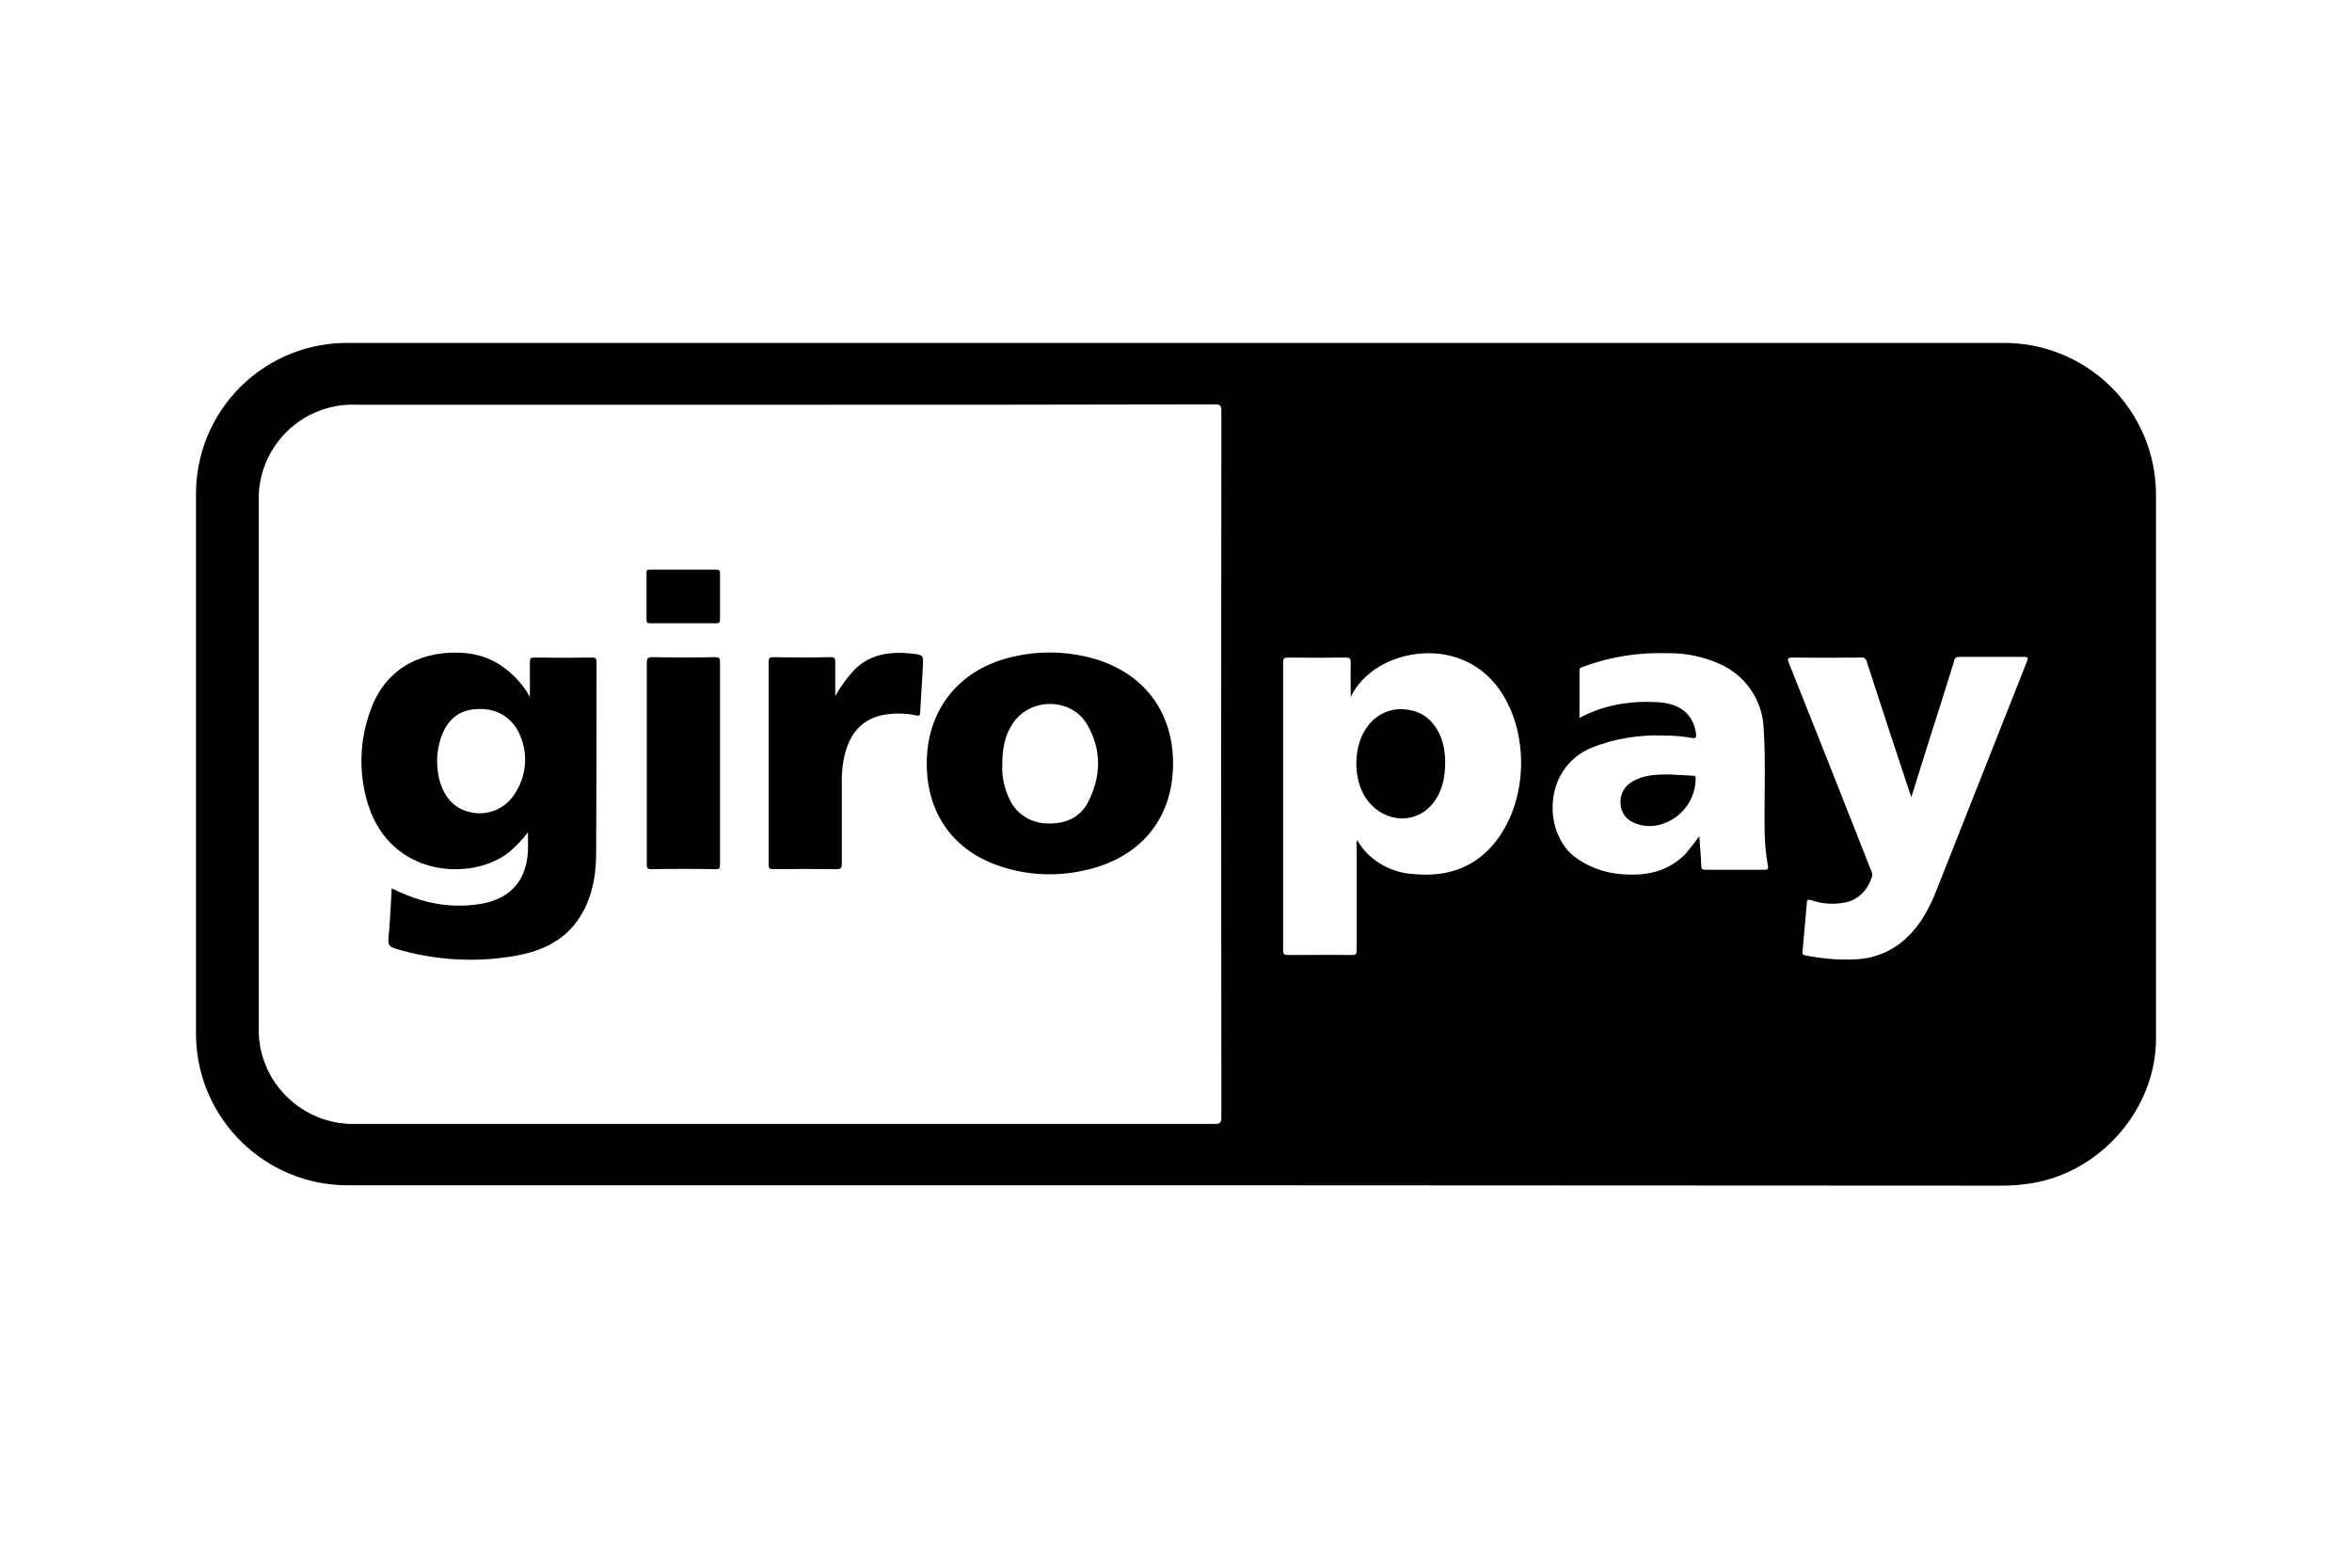
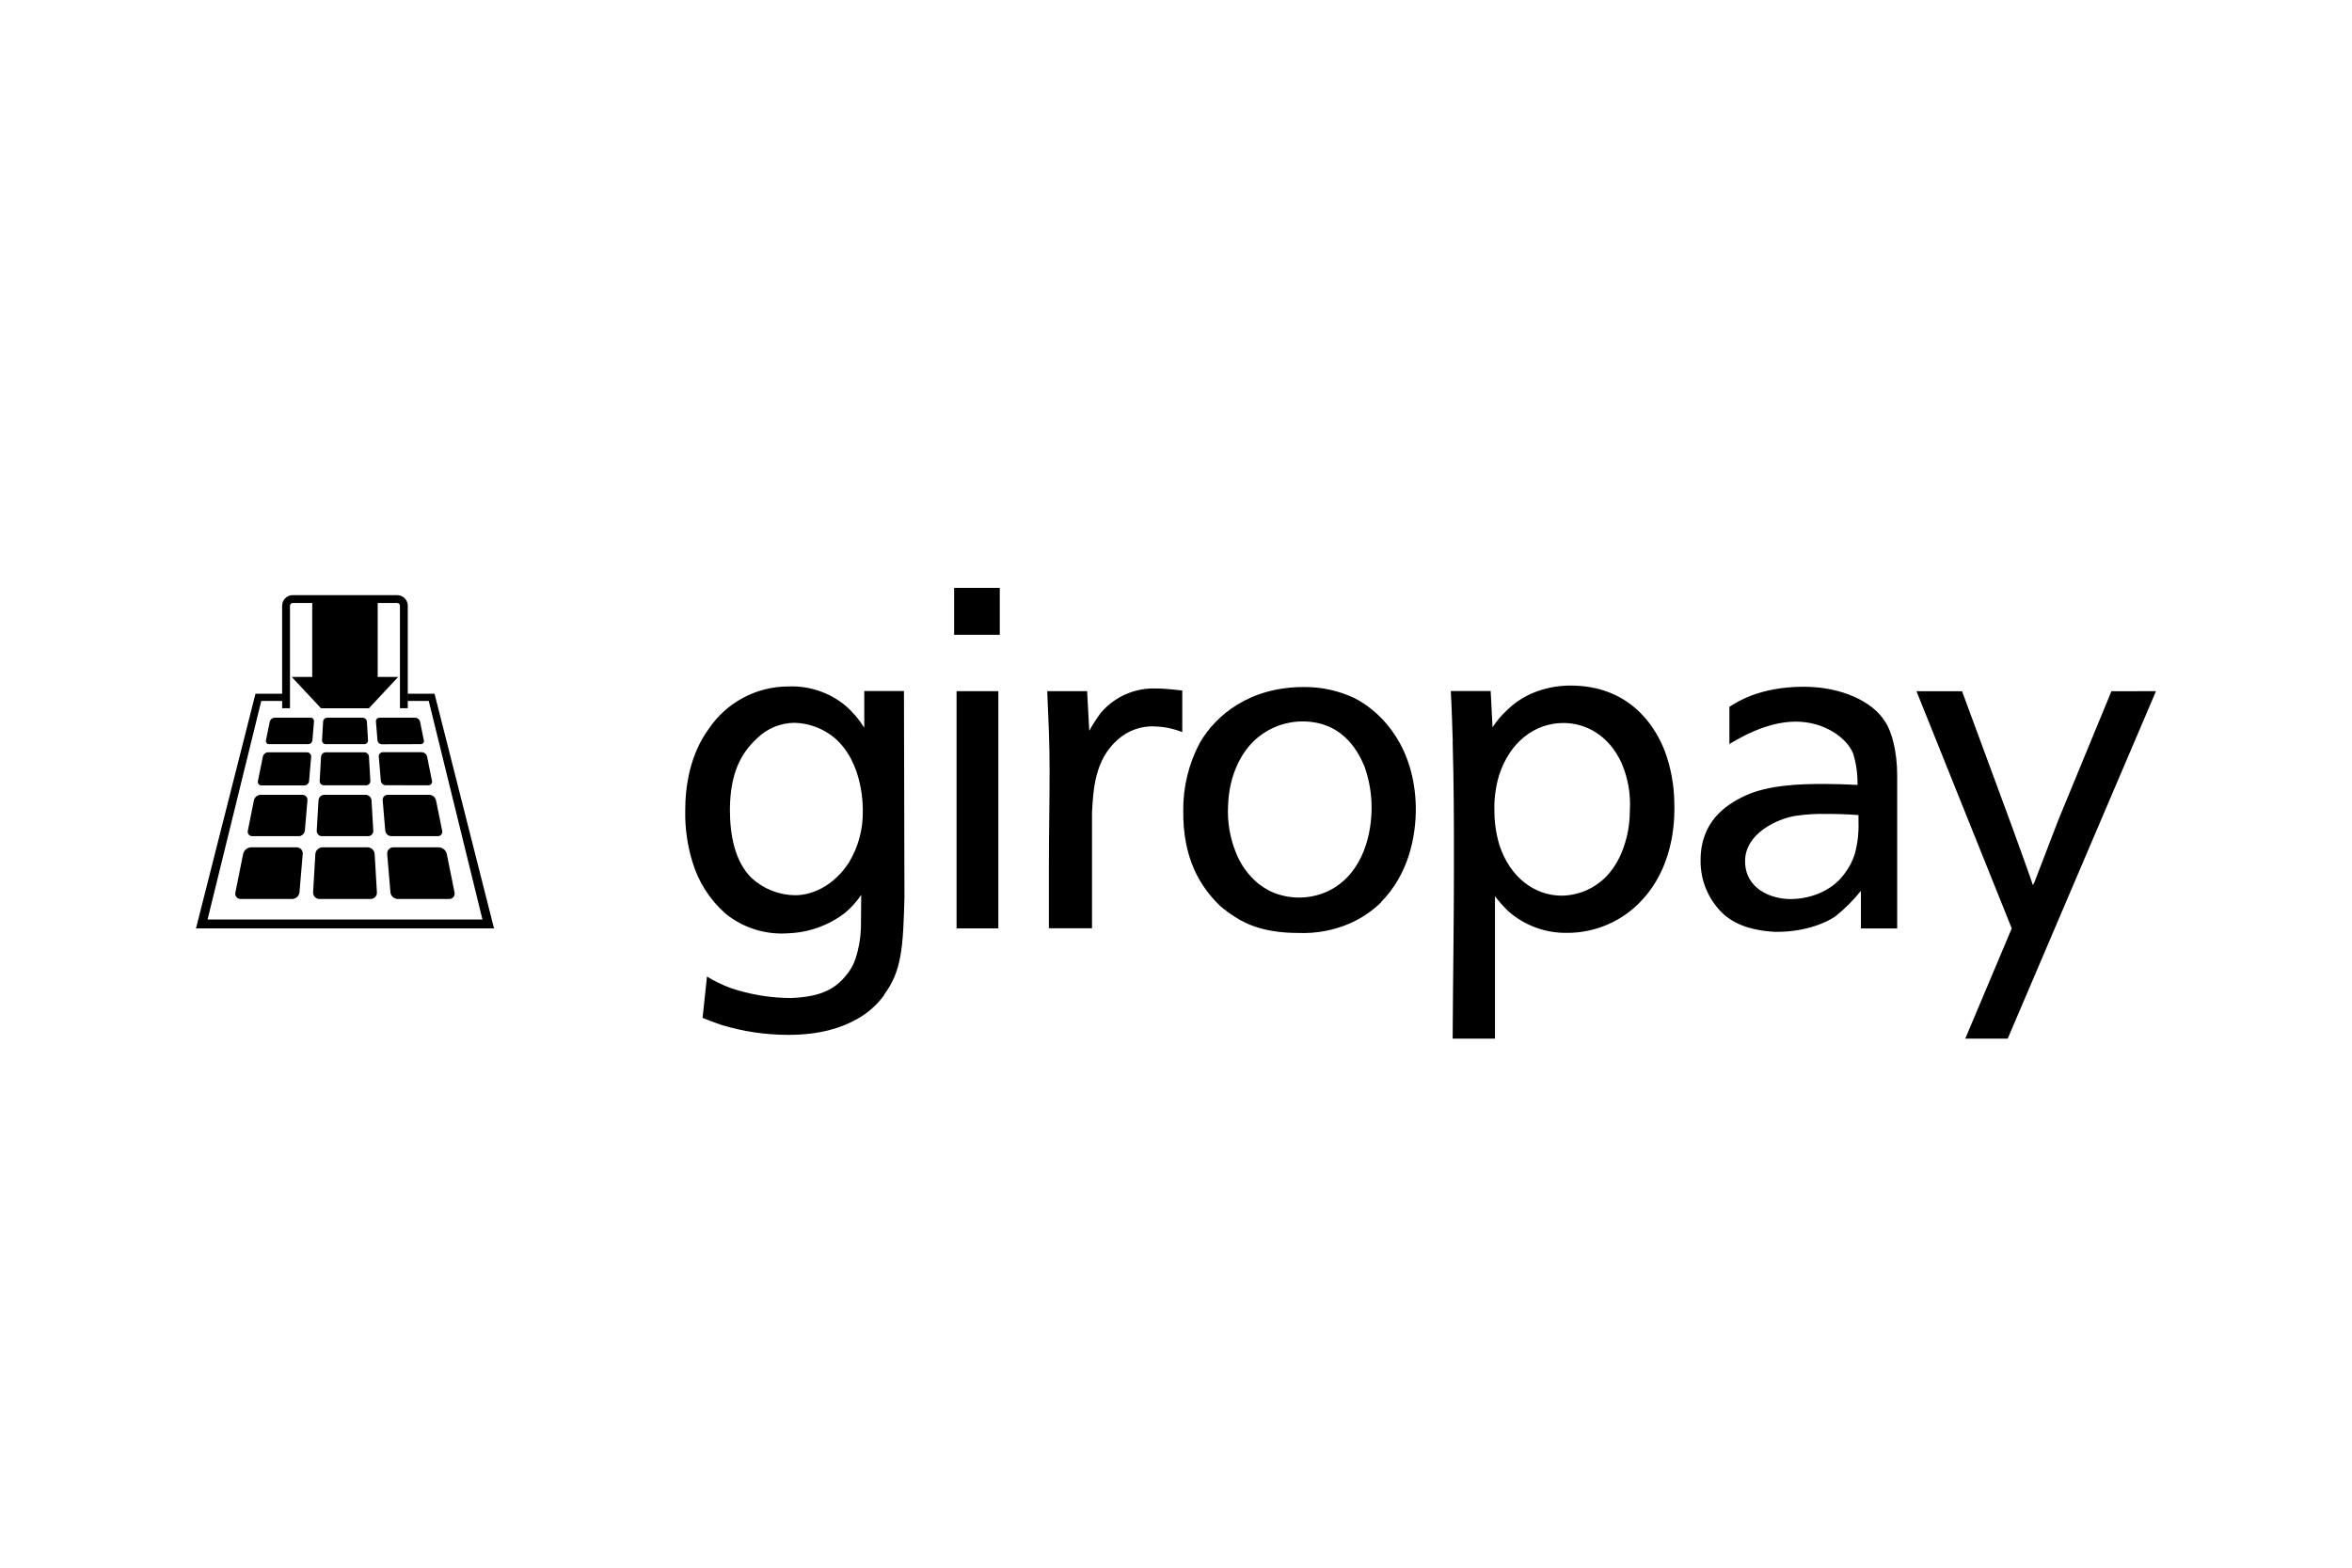
- <svg xmlns="http://www.w3.org/2000/svg" width="24" height="16" viewBox="0 0 24 16" fill="currentcolor">
-   <path d="M12 12.097H3.57A1.549 1.549 0 0 1 2 10.571V5.06A1.54 1.54 0 0 1 3.577 3.5h16.846A1.55 1.55 0 0 1 22 5.044v5.557c0 .716-.563 1.363-1.273 1.476a1.941 1.941 0 0 1-.31.024L12 12.097ZM7.98 4.131H3.65a.96.96 0 0 0-1.01.987v5.36c-.017.53.4.973.93.993h8.827c.053 0 .066-.014.066-.067-.003-2.403-.003-4.807 0-7.21 0-.057-.016-.067-.066-.067-1.474.004-2.947.004-4.417.004Zm5.803 2.983c0-.13-.003-.24 0-.35 0-.04-.006-.053-.05-.053-.196.003-.393.003-.593 0-.04 0-.047.013-.047.05v2.936c0 .044.014.05.054.05.216 0 .433-.003.65 0 .04 0 .046-.01.046-.046V8.63c0-.017-.006-.037.007-.054.027.047.06.09.097.13a.724.724 0 0 0 .47.214c.323.033.61-.05.823-.304.34-.403.373-1.08.093-1.53-.346-.553-1.036-.49-1.366-.206a.696.696 0 0 0-.184.233Zm5.72 1.023c-.156-.47-.306-.923-.453-1.38-.003-.03-.033-.053-.063-.046-.23.003-.46.003-.69 0-.064 0-.06.013-.04.063.28.7.556 1.4.833 2.103.013.02.017.047.013.07-.043.124-.116.217-.246.257a.658.658 0 0 1-.377-.017c-.033-.01-.043 0-.043.03l-.044.497c-.003.027.007.033.03.037.17.033.344.05.514.04a.8.8 0 0 0 .453-.164c.18-.14.287-.33.367-.533.31-.78.616-1.563.926-2.343.017-.04.007-.047-.033-.047h-.653c-.027-.003-.054.013-.057.04v.003c-.087.284-.177.564-.267.847l-.17.543Zm-2.163.397c.007.11.017.207.02.303 0 .034.013.04.043.04H18c.03 0 .047-.003.04-.04a2.128 2.128 0 0 1-.033-.326c-.007-.357.013-.714-.01-1.07a.752.752 0 0 0-.454-.667 1.237 1.237 0 0 0-.523-.107 2.245 2.245 0 0 0-.863.137c-.017.007-.04.007-.04.037v.486c.263-.14.53-.176.806-.16.227.014.36.13.384.327.003.043-.014.043-.044.037a1.625 1.625 0 0 0-.283-.024 1.812 1.812 0 0 0-.74.124c-.507.216-.487.873-.173 1.113.136.103.3.163.47.177.25.023.48-.02.663-.207.047-.057.097-.12.14-.18Z" />
-   <path d="M5.407 7.114v-.36c0-.033.01-.043.043-.043.197.003.397.003.593 0 .037 0 .044.013.044.043 0 .657 0 1.317-.004 1.973-.003.24-.05.474-.196.677-.147.203-.364.3-.604.347a2.644 2.644 0 0 1-1.25-.07c-.053-.017-.073-.034-.07-.094.017-.17.024-.343.034-.52.096.047.193.087.293.117.207.063.427.077.64.037.287-.057.443-.244.457-.534.003-.06 0-.12 0-.193a1.156 1.156 0 0 1-.197.207c-.373.293-1.197.256-1.433-.487a1.49 1.49 0 0 1 .023-.963c.137-.39.463-.6.897-.59.303.006.526.15.696.393.007.017.017.03.034.06Zm-.947.643a.92.92 0 0 0 .02.19c.047.174.14.307.327.344a.419.419 0 0 0 .43-.167.627.627 0 0 0 .036-.687c-.106-.163-.266-.22-.453-.196-.167.023-.267.133-.32.286a.794.794 0 0 0-.04.23Zm4.997.04c-.004-.563.346-.986.906-1.1.287-.063.584-.046.86.044.477.163.75.55.747 1.06-.003.566-.347.97-.923 1.086a1.59 1.59 0 0 1-.89-.063c-.447-.167-.7-.54-.7-1.027Zm.77.017c-.004.12.023.24.076.347.07.15.224.243.387.243.177.007.33-.057.413-.217.134-.263.14-.536-.01-.793-.163-.28-.59-.277-.763-.003-.08.12-.103.26-.103.423Zm-1.704-.71c.054-.097.12-.187.194-.267.166-.166.373-.19.593-.166.11.013.113.016.107.126-.007.157-.02.314-.027.474-.003.036-.013.036-.043.03a.865.865 0 0 0-.37.003c-.23.063-.33.24-.37.46-.014.08-.02.163-.017.243v.81c0 .037-.007.054-.05.054a21.128 21.128 0 0 0-.65 0c-.04 0-.047-.014-.047-.05V6.757c0-.036.007-.05.047-.05.197.004.39.004.587 0 .036 0 .046.01.046.047v.35Zm-1.923.69v-1.03c0-.047.013-.057.057-.057.213.004.43.004.643 0 .037 0 .047.01.047.047v2.073c0 .034-.007.044-.044.044-.22-.004-.443-.004-.663 0-.037 0-.04-.017-.04-.047v-1.03Zm.373-1.98h.334c.03 0 .043.007.04.04v.467c0 .03-.007.04-.037.04h-.677c-.026 0-.036-.007-.036-.037v-.477c0-.03.01-.033.036-.033h.34Zm7.774 1.963c0 .15-.027.294-.12.414-.167.223-.487.213-.667-.014-.16-.2-.16-.57 0-.77a.417.417 0 0 1 .407-.163c.166.023.273.127.336.28.03.08.044.167.044.253Zm2.286.127c.08.003.164.01.244.013.023 0 .026.007.026.03a.491.491 0 0 1-.383.474.39.39 0 0 1-.253-.027.213.213 0 0 1-.13-.18.235.235 0 0 1 .113-.233c.12-.074.25-.077.383-.077Z" />
+ <svg xmlns="http://www.w3.org/2000/svg" width="24" height="16" viewBox="0 0 24 16" fill="currentColor">
+   <path d="M10.187 7.054h-.426v2.421h.426ZM8.804 8.28a.976.976 0 0 1-.14.52c-.145.228-.362.337-.552.337a.671.671 0 0 1-.444-.177c-.171-.169-.22-.44-.22-.699.003-.365.108-.571.281-.729a.549.549 0 0 1 .379-.155.665.665 0 0 1 .402.149c.308.258.294.731.294.754m.217 1.872c.18-.238.195-.485.208-.993l-.005-2.106h-.405v.374a1.002 1.002 0 0 0-.195-.228.861.861 0 0 0-.579-.193c-.326 0-.631.162-.813.433-.19.261-.24.575-.24.841a1.675 1.675 0 0 0 .072.511 1.132 1.132 0 0 0 .339.533c.18.147.411.219.643.201a1.009 1.009 0 0 0 .579-.21.896.896 0 0 0 .163-.182l-.003.332a1.148 1.148 0 0 1-.056.322.523.523 0 0 1-.109.184c-.116.135-.265.204-.551.215a1.941 1.941 0 0 1-.616-.103 1.425 1.425 0 0 1-.239-.116l-.045.422c.068.027.118.046.191.071a2.338 2.338 0 0 0 .682.102c.335 0 .547-.076.692-.155a.865.865 0 0 0 .29-.253m.712-3.675h.466V6h-.466Zm2.035.935a.819.819 0 0 1 .293.058v-.425c-.021 0-.152-.02-.261-.02-.218-.01-.429.082-.57.248a1.662 1.662 0 0 0-.118.183l-.022-.404h-.407c.013.303.024.515.024.814 0 .351-.007.598-.007.945v.661h.44V8.289c.013-.23.027-.533.262-.74a.532.532 0 0 1 .366-.136m2.225.828c0 .265-.082.652-.407.835-.195.106-.428.113-.629.019a.848.848 0 0 1-.119-.076.782.782 0 0 1-.23-.318 1.114 1.114 0 0 1-.08-.468c.008-.336.148-.574.293-.697a.72.72 0 0 1 .476-.173c.375.005.541.262.623.459a1.251 1.251 0 0 1 .073.419m.095.967c.28-.282.36-.666.356-.975-.013-.595-.325-.95-.619-1.105a1.182 1.182 0 0 0-.527-.116c-.543 0-.892.281-1.059.571a1.445 1.445 0 0 0-.168.689c-.005.486.168.772.376.974a1.198 1.198 0 0 0 .154.113c.136.089.33.163.65.163a1.204 1.204 0 0 0 .512-.094 1.069 1.069 0 0 0 .326-.218m.731-1.64c.013.468.013.801.013 1.271 0 .587-.01 1.174-.013 1.759h.432V9.147a1.272 1.272 0 0 0 .137.154.886.886 0 0 0 .597.22c.29.001.567-.119.764-.332.362-.388.332-.913.332-.992a1.585 1.585 0 0 0-.097-.531c-.116-.3-.392-.669-.962-.669-.062 0-.394 0-.646.249a.9.9 0 0 0-.15.177l-.019-.37h-.407c.011.193.013.323.02.515Zm.425.675a1.195 1.195 0 0 1 .05-.337c.113-.342.369-.529.655-.529.23 0 .461.126.589.399a1.049 1.049 0 0 1 .089.496 1.125 1.125 0 0 1-.063.373c-.158.45-.515.494-.633.494-.275 0-.527-.185-.636-.519a1.25 1.25 0 0 1-.05-.376Zm6.297-1.19-.54 1.31-.244.635-.017.034c-.061-.182-.146-.408-.223-.624l-.5-1.355h-.465l.972 2.42-.474 1.125h.433L22 7.054Zm-2.307.314c-.126-.211-.452-.36-.832-.36-.461 0-.695.165-.759.205v.38c.097-.058.377-.229.678-.229.294 0 .524.169.585.327a1.002 1.002 0 0 1 .044.319c-.112-.006-.231-.01-.348-.01-.239 0-.574.01-.813.127-.186.089-.44.261-.44.649-.004.214.085.419.244.562.136.115.318.16.503.171.276.008.513-.076.633-.161a1.672 1.672 0 0 0 .256-.257v.384h.37V7.912c0-.242-.056-.446-.121-.544Zm-.274 1.017a1.097 1.097 0 0 1-.037.327.63.63 0 0 1-.108.207c-.14.191-.375.256-.548.256-.199 0-.464-.104-.464-.388 0-.282.329-.431.512-.461a1.88 1.88 0 0 1 .32-.02c.108 0 .217.003.325.012ZM4.434 7.08h-.276v.074h.217l.548 2.23H2.118l.548-2.23h.217v-.074h-.276L2 9.475h3.041l-.607-2.395Z" />
+   <path d="M4.054 6.074H2.987c-.06 0-.108.049-.108.108v1.046h.08V6.182c0-.015.013-.028.028-.028h.199v.755h-.209l.299.32h.488l.299-.32h-.209V6.154h.199c.015 0.0.028.013.028.028v1.046h.08V6.182c-0-.06-.049-.108-.108-.108Z" />
+   <path d="M3.285 8.534h.47a.053.053 0 0 0 .054-.057l-.018-.308c-.002-.032-.028-.056-.06-.057h-.421c-.032 0-.058.025-.06.057l-.018.308a.053.053 0 0 0 .014.04.053.053 0 0 0 .039.017Zm-.201-.422h-.425c-.033.001-.061.024-.068.056l-.062.31a.045.045 0 0 0 .046.056h.474c.032-.001.058-.025.062-.057l.026-.308a.051.051 0 0 0-.052-.057Zm.22-.097h.432a.043.043 0 0 0 .043-.045l-.014-.247c-.002-.025-.023-.045-.048-.045h-.393c-.025 0-.046.02-.048.045l-.014.247a.043.043 0 0 0 .043.045Zm-.171-.337h-.397c-.026.001-.048.019-.054.045l-.05.248a.036.036 0 0 0 .037.045h.436c.026-0.0.047-.02.049-.045l.021-.247a.041.041 0 0 0-.042-.045Zm1.239.337a.036.036 0 0 0 .036-.045l-.05-.248c-.006-.025-.028-.044-.055-.045h-.396a.041.041 0 0 0-.042.045l.021.247c.003.025.024.045.049.045Zm-1.049-.42h.395a.037.037 0 0 0 .037-.04l-.011-.19c-.002-.022-.02-.039-.042-.04H3.339c-.022 0-.041.018-.042.04l-.011.19a.037.037 0 0 0 .037.04Zm.97 0a.031.031 0 0 0 .032-.039l-.039-.192c-.005-.022-.025-.038-.048-.039h-.366a.036.036 0 0 0-.036.04l.016.191c.002.022.021.039.043.04ZM3.169 7.325h-.368c-.023.001-.042.017-.048.039l-.039.192a.031.031 0 0 0 .032.039h.399c.022-0.0.041-.017.043-.04l.016-.191a.036.036 0 0 0-.036-.04Zm1.297 1.209a.045.045 0 0 0 .046-.056l-.063-.31c-.008-.032-.035-.055-.068-.056h-.424a.051.051 0 0 0-.052.057l.026.308c.003.032.03.056.062.057Zm-.715.114h-.461c-.038.001-.069.03-.072.068l-.023.391a.064.064 0 0 0 .064.068h.523a.064.064 0 0 0 .064-.068l-.023-.391c-.003-.038-.034-.068-.072-.068Zm-.724 0h-.464c-.039.001-.073.029-.082.067l-.079.393a.054.054 0 0 0 .055.067h.525c.038-.001.07-.03.074-.068l.033-.391a.062.062 0 0 0-.062-.068Zm1.532.067c-.009-.038-.043-.066-.082-.067h-.464a.062.062 0 0 0-.062.068l.033.391c.004.038.036.067.074.068h.525a.054.054 0 0 0 .055-.067Z" />
</svg>
